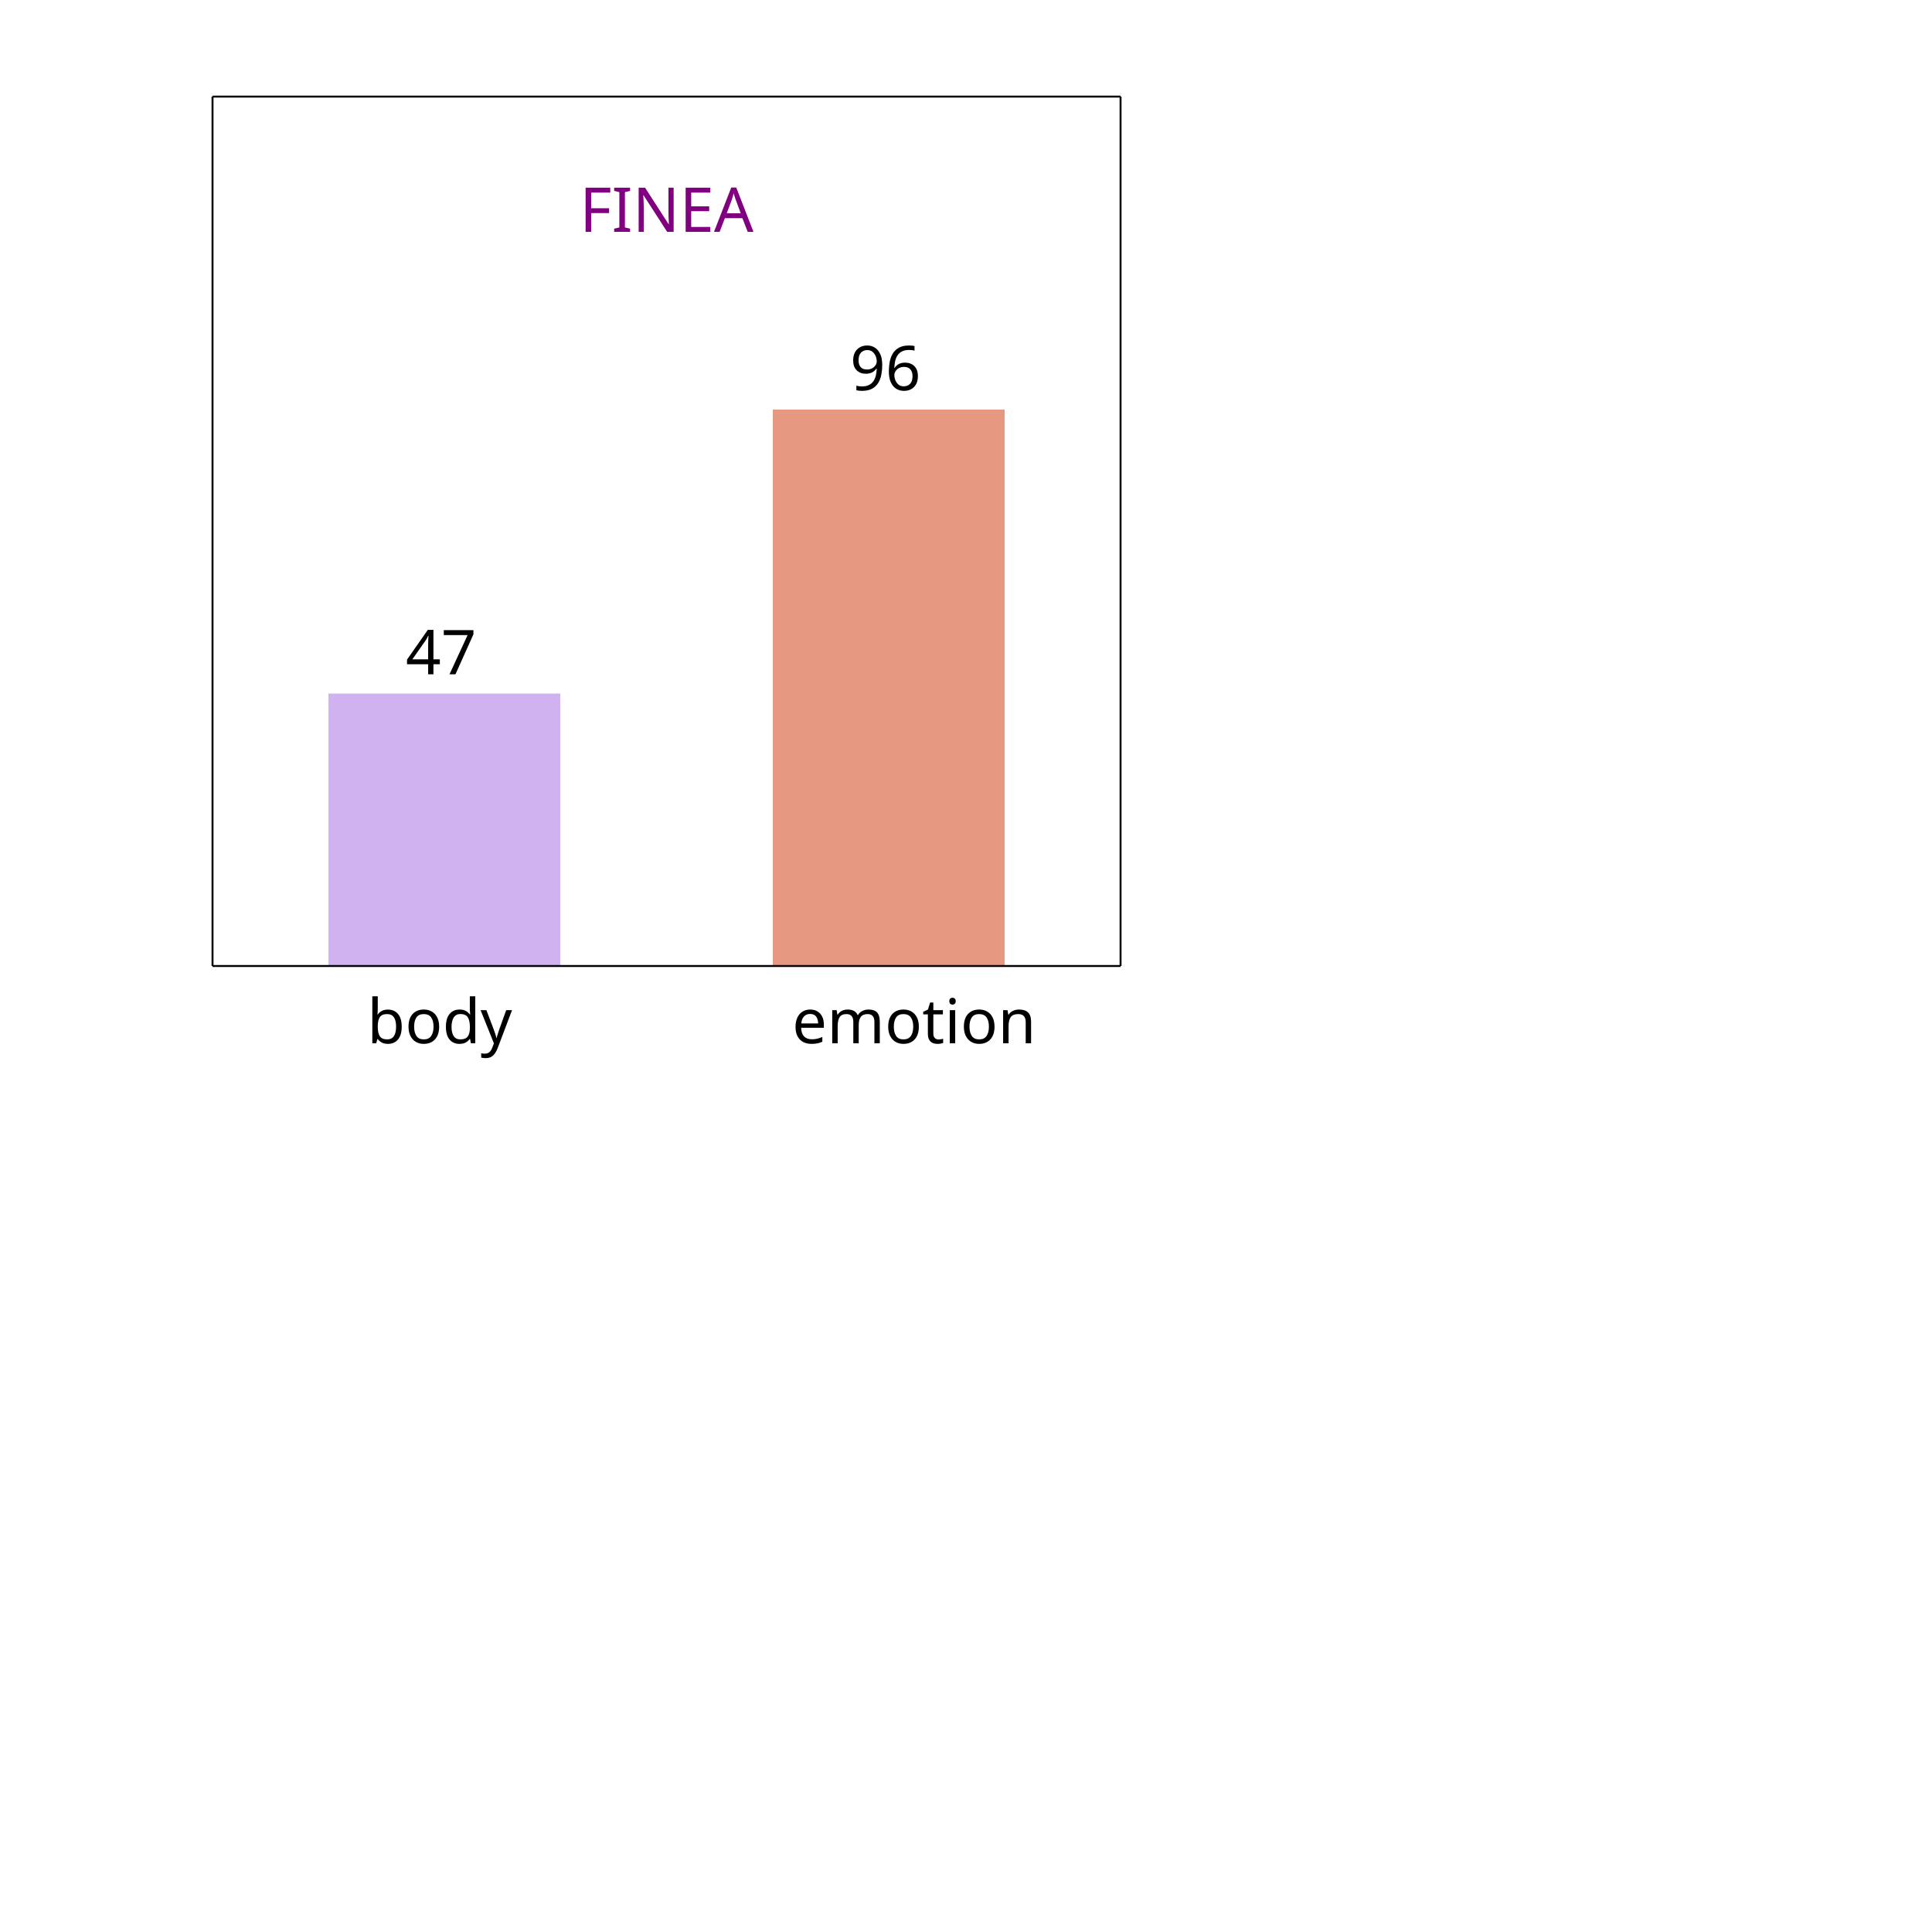
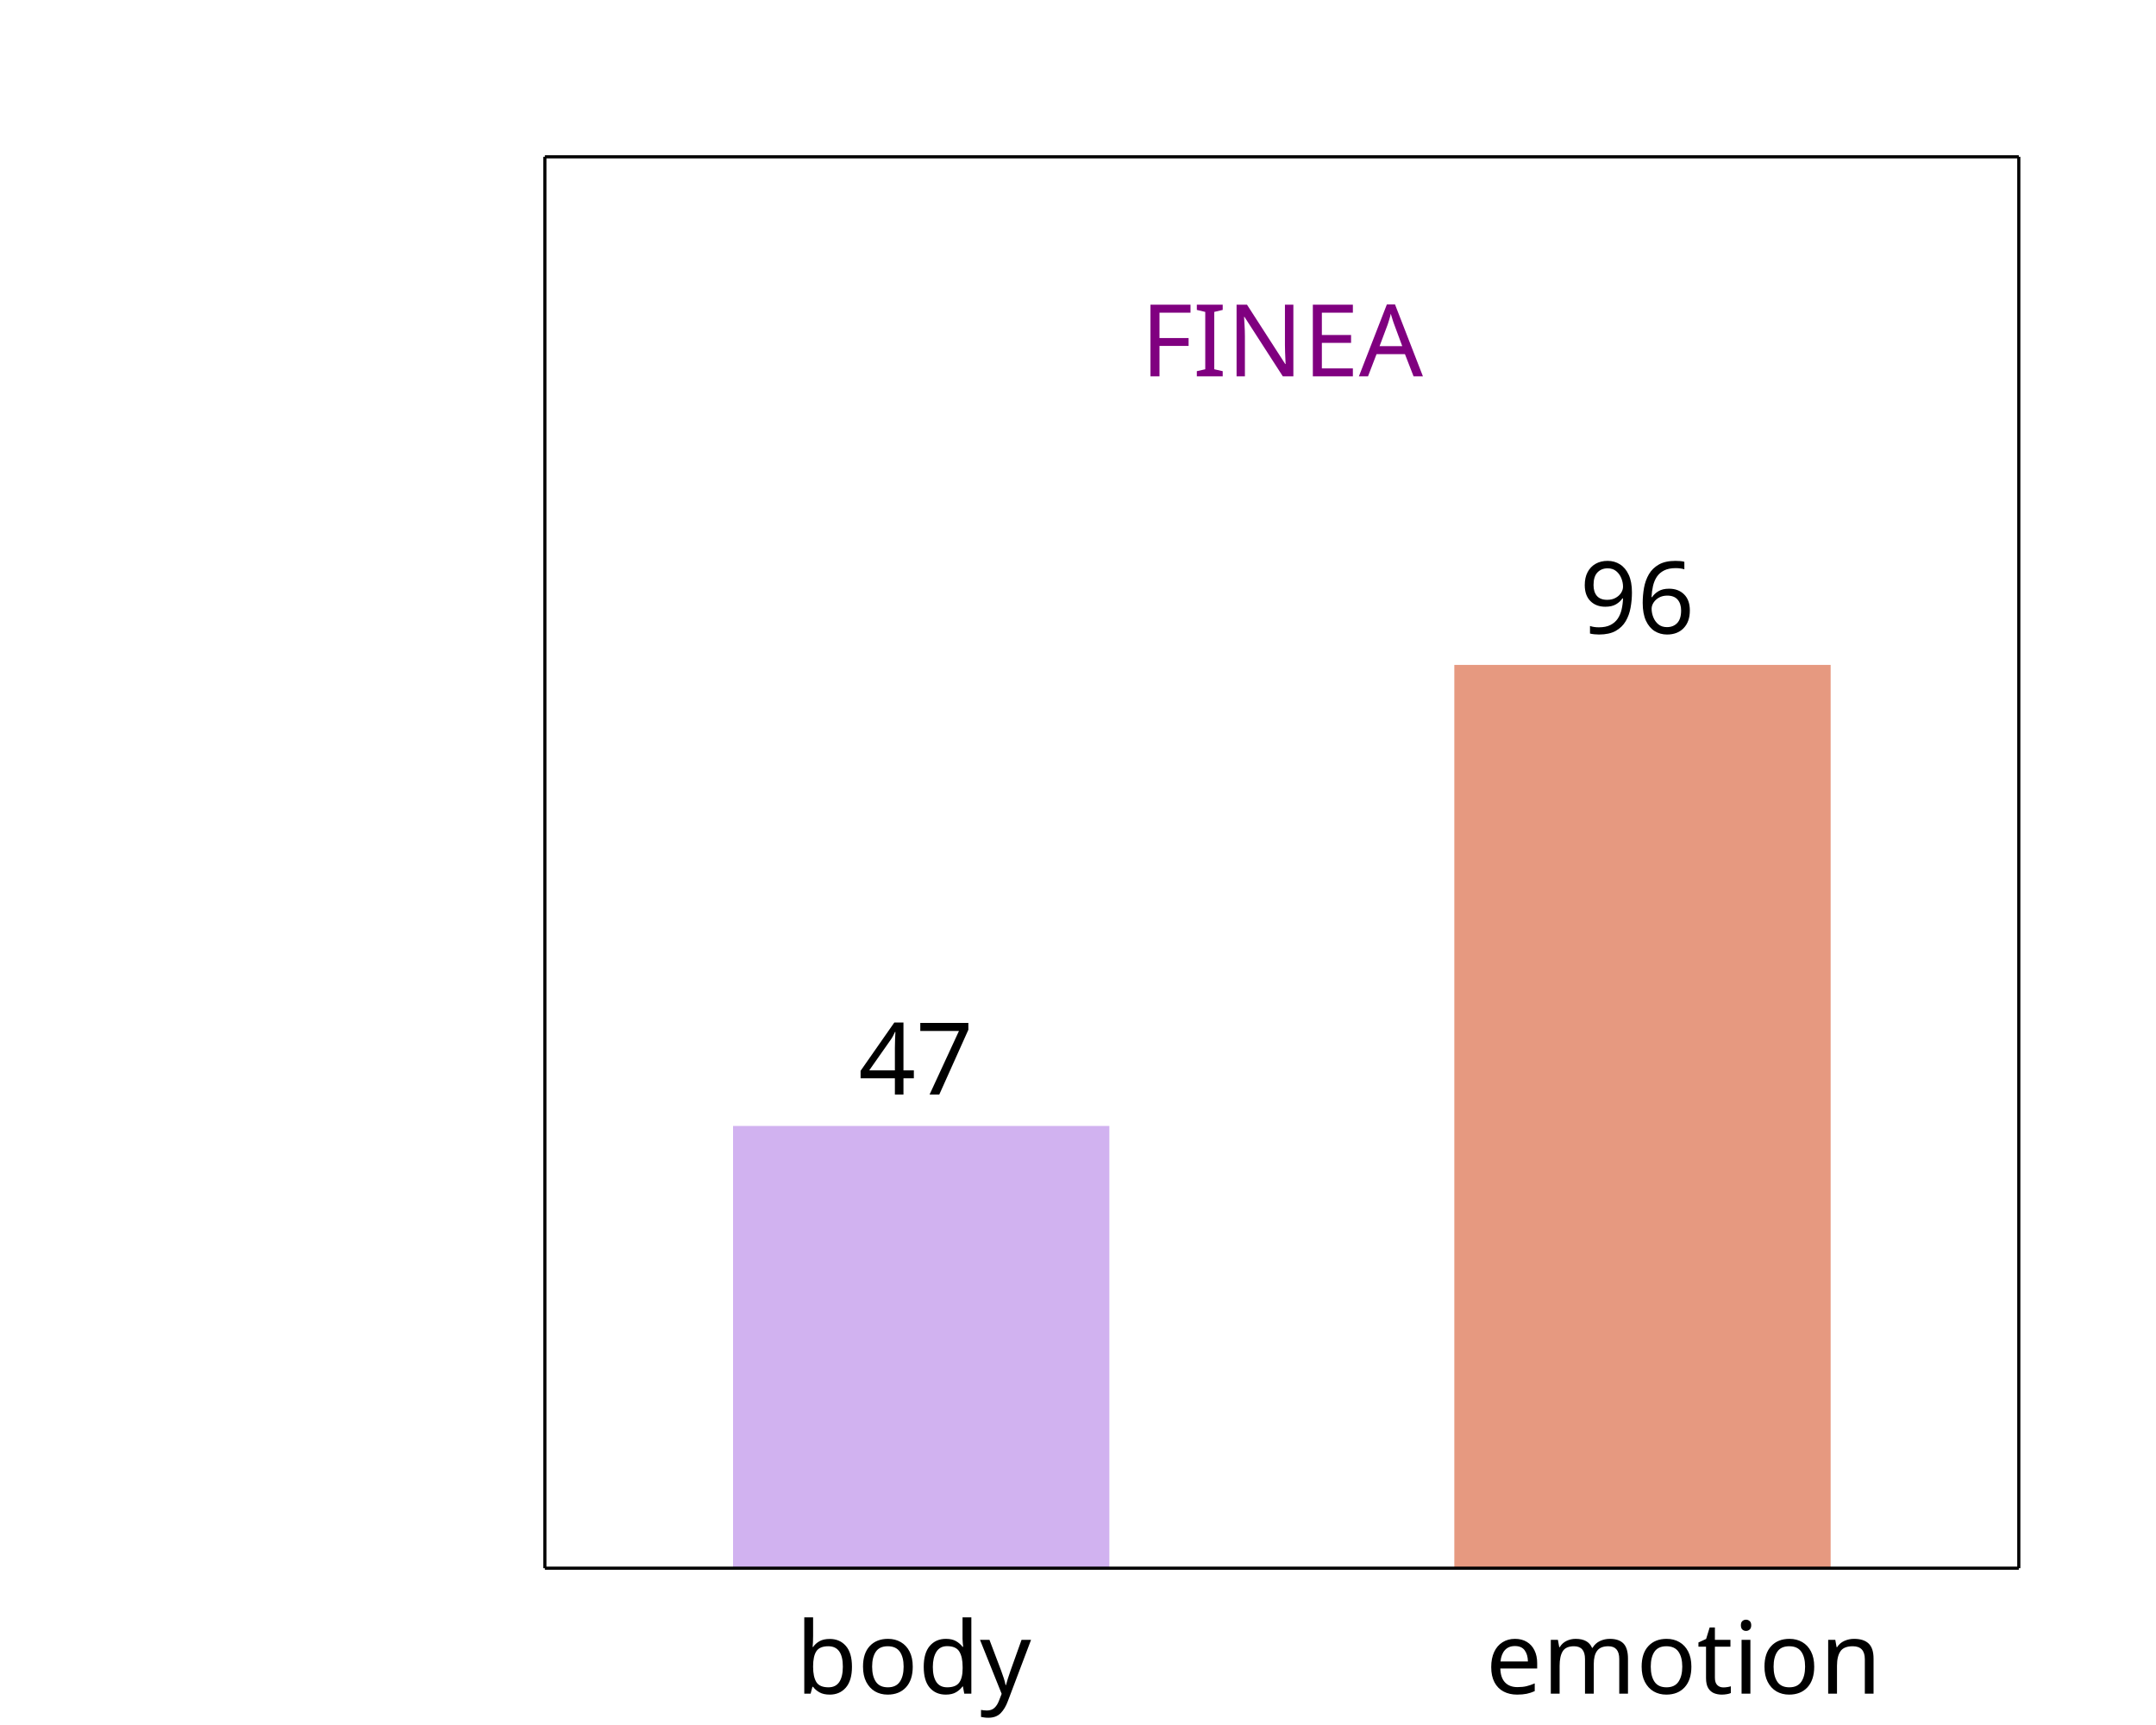
- <svg xmlns="http://www.w3.org/2000/svg" width="500" height="500" viewBox="0 0 1000 1000">
-   <g transform="translate(30, 500)">
+ <svg xmlns="http://www.w3.org/2000/svg" width="250" height="200" viewBox="0 0 500 550">
+   <g transform="translate(0, 500)">
    <text x="270" y="-380" fill="purple" font-size="32" font-family="avenir">FINEA</text>
    <line x1="200" y1="0" x2="200" y2="-141" stroke="#D1B2F0" stroke-width="120" />
    <text x="160" y="40" fill="black" font-size="32" font-family="avenir">body</text>
    <text x="180" y="-151" fill="black" font-size="32" font-family="avenir">47</text>
    <line x1="430" y1="0" x2="430" y2="-288" stroke="#E69980" stroke-width="120" />
    <text x="380" y="40" fill="black" font-size="32" font-family="avenir">emotion</text>
    <text x="410" y="-298" fill="black" font-size="32" font-family="avenir">96</text>
    <line x1="80" y1="0" x2="550" y2="0" stroke="black" stroke-width="1" />
    <line x1="80" y1="0" x2="80" y2="-450" stroke="black" stroke-width="1" />
    <line x1="80" y1="-450" x2="550" y2="-450" stroke="black" stroke-width="1" />
    <line x1="550" y1="0" x2="550" y2="-450" stroke="black" stroke-width="1" />
  </g>
</svg>
